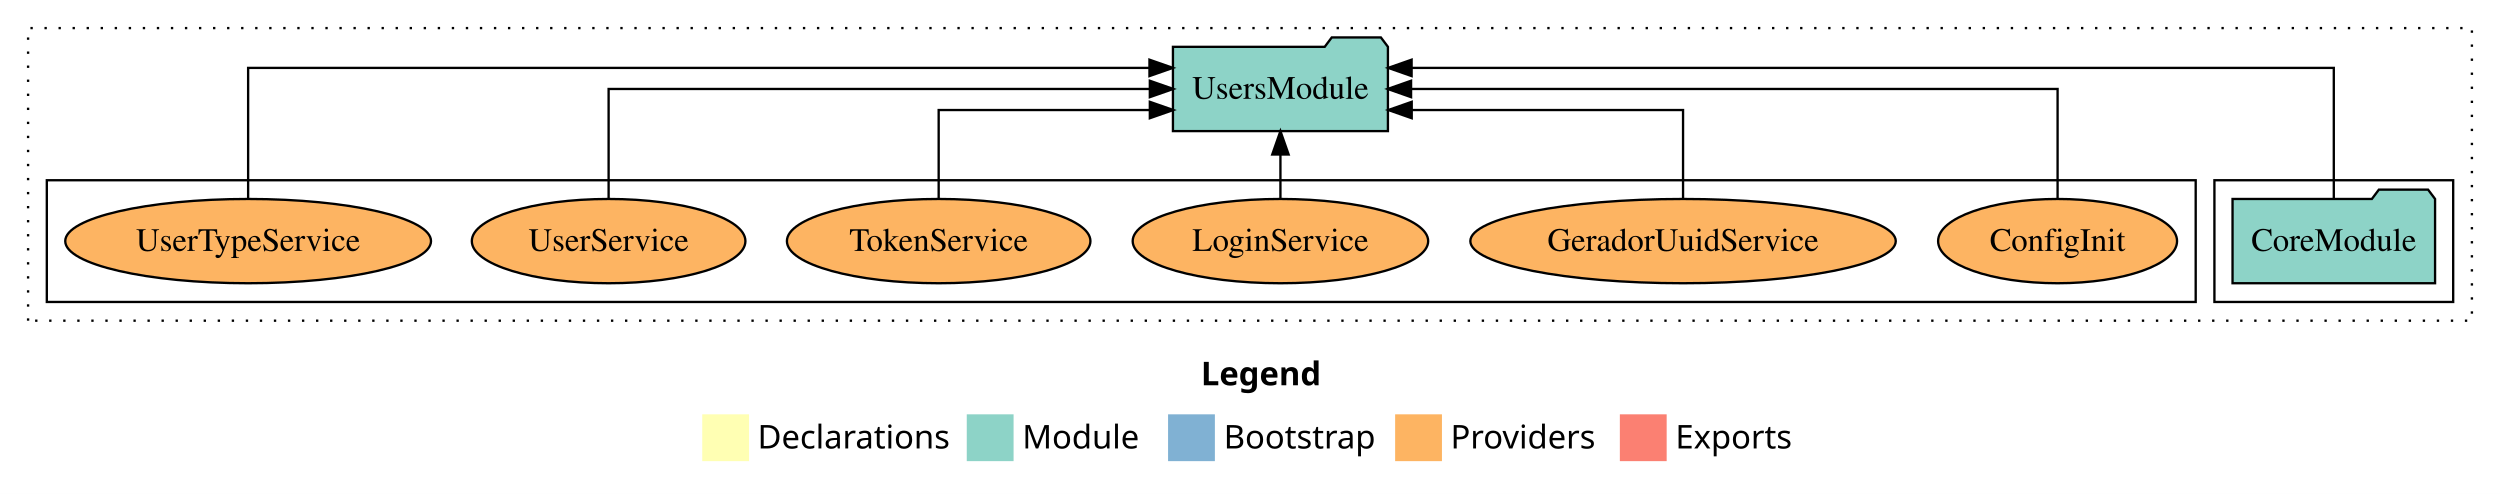
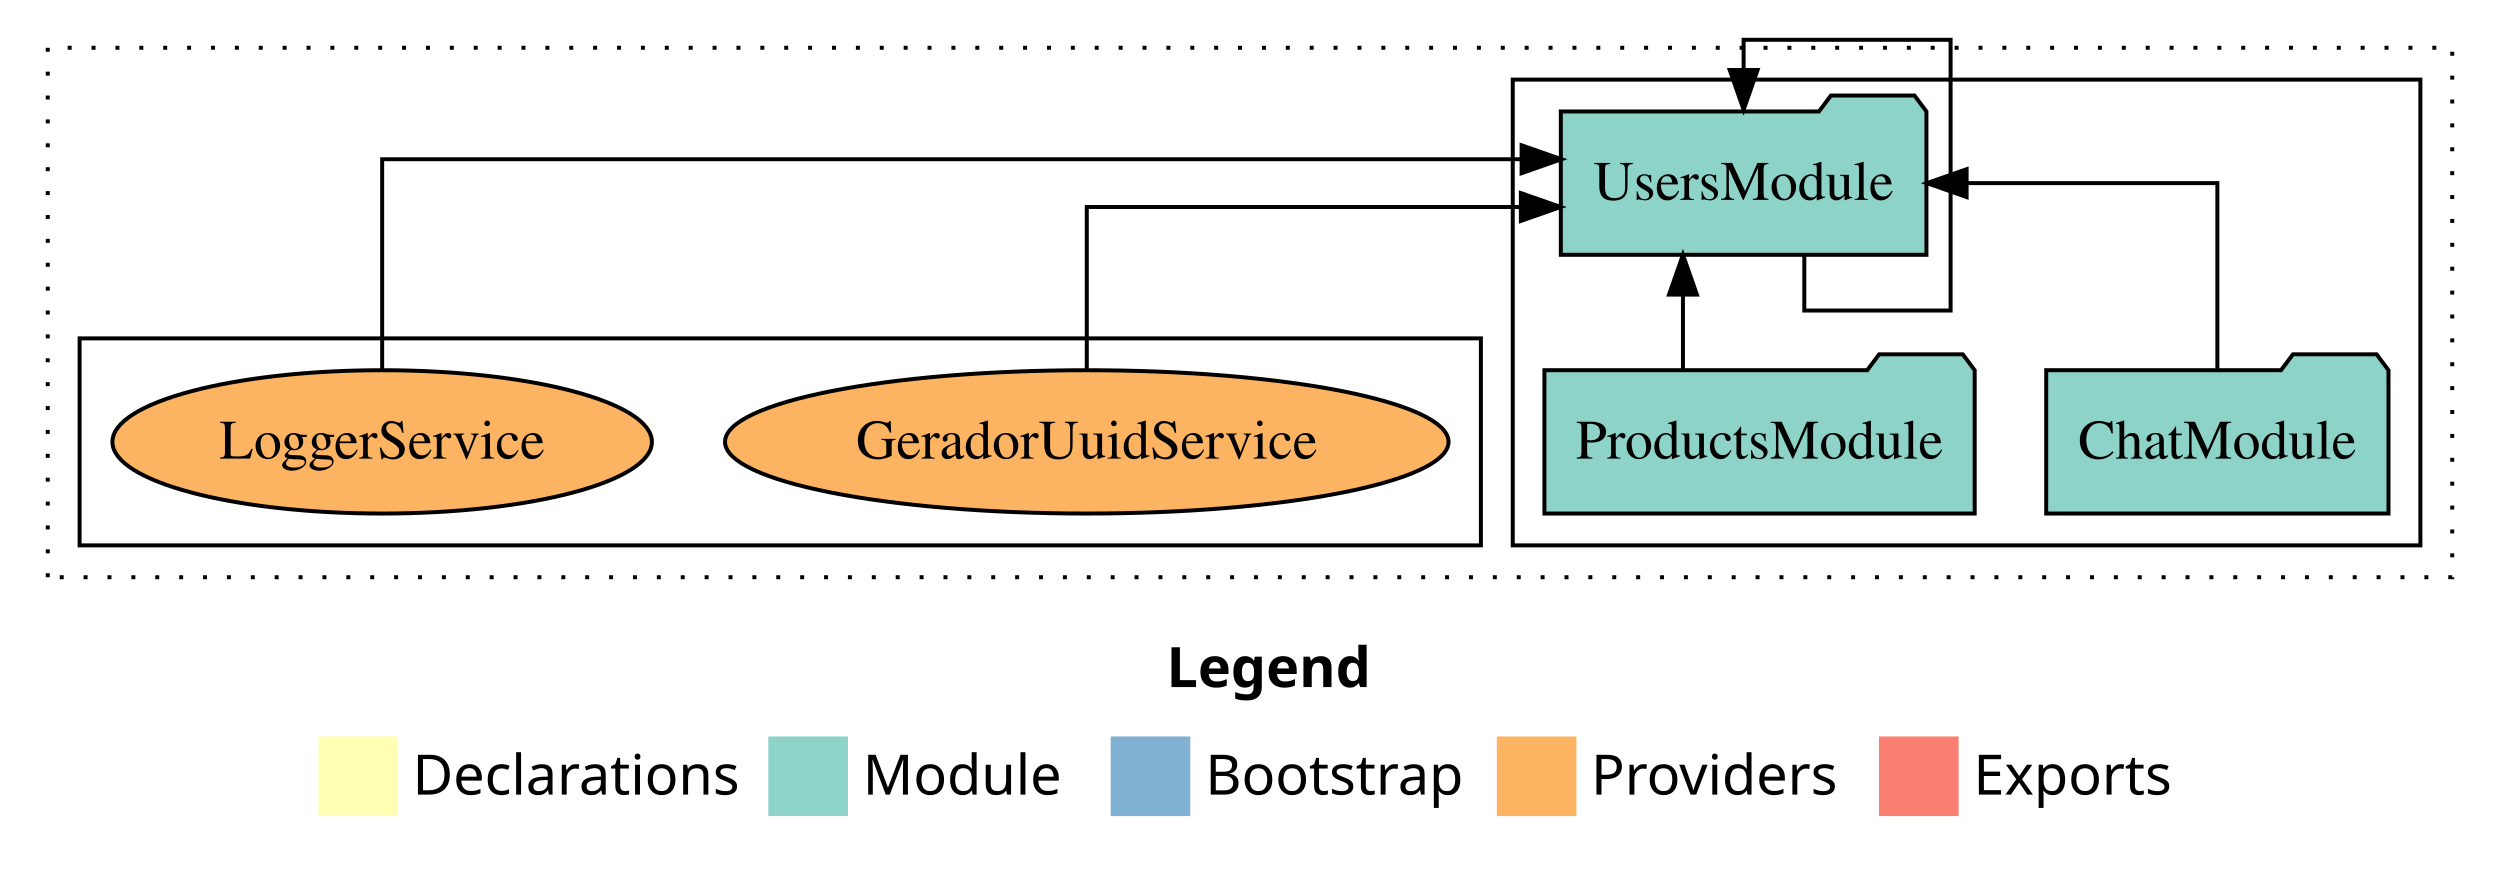
- <svg xmlns="http://www.w3.org/2000/svg" width="1068pt" height="211pt" viewBox="0.00 0.00 1068.00 211.00">
-   <g id="graph0" class="graph" transform="scale(1 1) rotate(0) translate(4 207)">
-     <polygon fill="white" stroke="transparent" points="-4,4 -4,-207 1064,-207 1064,4 -4,4" />
-     <text text-anchor="start" x="509.01" y="-42.4" font-family="sans-serif" font-weight="bold" font-size="14.00">Legend</text>
-     <polygon fill="#ffffb3" stroke="transparent" points="296,-10 296,-30 316,-30 316,-10 296,-10" />
-     <text text-anchor="start" x="319.63" y="-15.4" font-family="sans-serif" font-size="14.00">  Declarations</text>
-     <polygon fill="#8dd3c7" stroke="transparent" points="409,-10 409,-30 429,-30 429,-10 409,-10" />
-     <text text-anchor="start" x="432.73" y="-15.4" font-family="sans-serif" font-size="14.00">  Module</text>
-     <polygon fill="#80b1d3" stroke="transparent" points="495,-10 495,-30 515,-30 515,-10 495,-10" />
-     <text text-anchor="start" x="518.78" y="-15.4" font-family="sans-serif" font-size="14.00">  Bootstrap</text>
-     <polygon fill="#fdb462" stroke="transparent" points="592,-10 592,-30 612,-30 612,-10 592,-10" />
-     <text text-anchor="start" x="615.67" y="-15.4" font-family="sans-serif" font-size="14.00">  Providers</text>
-     <polygon fill="#fb8072" stroke="transparent" points="688,-10 688,-30 708,-30 708,-10 688,-10" />
-     <text text-anchor="start" x="711.73" y="-15.4" font-family="sans-serif" font-size="14.00">  Exports</text>
+ <svg xmlns="http://www.w3.org/2000/svg" width="628pt" height="219pt" viewBox="0.00 0.00 628.00 219.00">
+   <g id="graph0" class="graph" transform="scale(1 1) rotate(0) translate(4 215)">
+     <polygon fill="white" stroke="transparent" points="-4,4 -4,-215 624,-215 624,4 -4,4" />
+     <text text-anchor="start" x="289.01" y="-42.4" font-family="sans-serif" font-weight="bold" font-size="14.00">Legend</text>
+     <polygon fill="#ffffb3" stroke="transparent" points="76,-10 76,-30 96,-30 96,-10 76,-10" />
+     <text text-anchor="start" x="99.63" y="-15.4" font-family="sans-serif" font-size="14.00">  Declarations</text>
+     <polygon fill="#8dd3c7" stroke="transparent" points="189,-10 189,-30 209,-30 209,-10 189,-10" />
+     <text text-anchor="start" x="212.73" y="-15.4" font-family="sans-serif" font-size="14.00">  Module</text>
+     <polygon fill="#80b1d3" stroke="transparent" points="275,-10 275,-30 295,-30 295,-10 275,-10" />
+     <text text-anchor="start" x="298.78" y="-15.4" font-family="sans-serif" font-size="14.00">  Bootstrap</text>
+     <polygon fill="#fdb462" stroke="transparent" points="372,-10 372,-30 392,-30 392,-10 372,-10" />
+     <text text-anchor="start" x="395.67" y="-15.4" font-family="sans-serif" font-size="14.00">  Providers</text>
+     <polygon fill="#fb8072" stroke="transparent" points="468,-10 468,-30 488,-30 488,-10 468,-10" />
+     <text text-anchor="start" x="491.73" y="-15.4" font-family="sans-serif" font-size="14.00">  Exports</text>
    <g id="clust1" class="cluster">
-       <polygon fill="none" stroke="black" stroke-dasharray="1,5" points="8,-70 8,-195 1052,-195 1052,-70 8,-70" />
+       <polygon fill="none" stroke="black" stroke-dasharray="1,5" points="8,-70 8,-203 612,-203 612,-70 8,-70" />
    </g>
    <g id="clust3" class="cluster">
-       <polygon fill="none" stroke="black" points="942,-78 942,-130 1044,-130 1044,-78 942,-78" />
+       <polygon fill="none" stroke="black" points="376,-78 376,-195 604,-195 604,-78 376,-78" />
    </g>
    <g id="clust6" class="cluster">
-       <polygon fill="none" stroke="black" points="16,-78 16,-130 934,-130 934,-78 16,-78" />
+       <polygon fill="none" stroke="black" points="16,-78 16,-130 368,-130 368,-78 16,-78" />
    </g>
    <g id="node1" class="node">
-       <polygon fill="#8dd3c7" stroke="black" points="1036.26,-122 1033.26,-126 1012.26,-126 1009.26,-122 949.74,-122 949.74,-86 1036.26,-86 1036.26,-122" />
-       <text text-anchor="middle" x="993" y="-99.8" font-family="Times,serif" font-size="14.00">CoreModule</text>
+       <polygon fill="#8dd3c7" stroke="black" points="595.99,-122 592.99,-126 571.99,-126 568.99,-122 510.01,-122 510.01,-86 595.99,-86 595.99,-122" />
+       <text text-anchor="middle" x="553" y="-99.8" font-family="Times,serif" font-size="14.00">ChatModule</text>
+     </g>
+     <g id="node3" class="node">
+       <polygon fill="#8dd3c7" stroke="black" points="479.92,-187 476.92,-191 455.92,-191 452.92,-187 388.08,-187 388.08,-151 479.92,-151 479.92,-187" />
+       <text text-anchor="middle" x="434" y="-164.8" font-family="Times,serif" font-size="14.00">UsersModule</text>
+     </g>
+     <g id="edge1" class="edge">
+       <path fill="none" stroke="black" d="M553,-122.11C553,-141.34 553,-169 553,-169 553,-169 490.01,-169 490.01,-169" />
+       <polygon fill="black" stroke="black" points="490.01,-165.5 480.01,-169 490.01,-172.5 490.01,-165.5" />
    </g>
    <g id="node2" class="node">
-       <polygon fill="#8dd3c7" stroke="black" points="588.92,-187 585.92,-191 564.92,-191 561.92,-187 497.08,-187 497.08,-151 588.92,-151 588.92,-187" />
-       <text text-anchor="middle" x="543" y="-164.8" font-family="Times,serif" font-size="14.00">UsersModule</text>
-     </g>
-     <g id="edge1" class="edge">
-       <path fill="none" stroke="black" d="M993,-122.29C993,-144.21 993,-178 993,-178 993,-178 599.04,-178 599.04,-178" />
-       <polygon fill="black" stroke="black" points="599.04,-174.5 589.04,-178 599.04,-181.5 599.04,-174.5" />
-     </g>
-     <g id="node3" class="node">
-       <ellipse fill="#fdb462" stroke="black" cx="875" cy="-104" rx="51.04" ry="18" />
-       <text text-anchor="middle" x="875" y="-99.8" font-family="Times,serif" font-size="14.00">ConfigInit</text>
+       <polygon fill="#8dd3c7" stroke="black" points="492.04,-122 489.04,-126 468.04,-126 465.04,-122 383.96,-122 383.96,-86 492.04,-86 492.04,-122" />
+       <text text-anchor="middle" x="438" y="-99.8" font-family="Times,serif" font-size="14.00">ProductsModule</text>
    </g>
    <g id="edge2" class="edge">
-       <path fill="none" stroke="black" d="M875,-122.11C875,-141.34 875,-169 875,-169 875,-169 598.81,-169 598.81,-169" />
-       <polygon fill="black" stroke="black" points="598.81,-165.5 588.81,-169 598.81,-172.5 598.81,-165.5" />
+       <path fill="none" stroke="black" d="M418.76,-122.11C418.76,-122.11 418.76,-140.99 418.76,-140.99" />
+       <polygon fill="black" stroke="black" points="415.26,-140.99 418.76,-150.99 422.26,-140.99 415.26,-140.99" />
+     </g>
+     <g id="edge3" class="edge">
+       <path fill="none" stroke="black" d="M449.24,-150.76C449.24,-143.57 449.24,-137 449.24,-137 449.24,-137 485.99,-137 485.99,-137 485.99,-137 485.99,-205 485.99,-205 485.99,-205 434,-205 434,-205 434,-205 434,-197.42 434,-197.42" />
+       <polygon fill="black" stroke="black" points="437.5,-197.42 434,-187.42 430.5,-197.42 437.5,-197.42" />
    </g>
    <g id="node4" class="node">
-       <ellipse fill="#fdb462" stroke="black" cx="715" cy="-104" rx="90.87" ry="18" />
-       <text text-anchor="middle" x="715" y="-99.8" font-family="Times,serif" font-size="14.00">GeradorUuidService</text>
+       <ellipse fill="#fdb462" stroke="black" cx="269" cy="-104" rx="90.87" ry="18" />
+       <text text-anchor="middle" x="269" y="-99.8" font-family="Times,serif" font-size="14.00">GeradorUuidService</text>
    </g>
-     <g id="edge3" class="edge">
-       <path fill="none" stroke="black" d="M715,-122.03C715,-138.4 715,-160 715,-160 715,-160 599.09,-160 599.09,-160" />
-       <polygon fill="black" stroke="black" points="599.09,-156.5 589.09,-160 599.09,-163.5 599.09,-156.5" />
+     <g id="edge4" class="edge">
+       <path fill="none" stroke="black" d="M269,-122.02C269,-139.37 269,-163 269,-163 269,-163 378.04,-163 378.04,-163" />
+       <polygon fill="black" stroke="black" points="378.04,-166.5 388.04,-163 378.04,-159.5 378.04,-166.5" />
    </g>
    <g id="node5" class="node">
-       <ellipse fill="#fdb462" stroke="black" cx="543" cy="-104" rx="63.12" ry="18" />
-       <text text-anchor="middle" x="543" y="-99.8" font-family="Times,serif" font-size="14.00">LoginService</text>
-     </g>
-     <g id="edge4" class="edge">
-       <path fill="none" stroke="black" d="M543,-122.11C543,-122.11 543,-140.99 543,-140.99" />
-       <polygon fill="black" stroke="black" points="539.5,-140.99 543,-150.99 546.5,-140.99 539.5,-140.99" />
-     </g>
-     <g id="node6" class="node">
-       <ellipse fill="#fdb462" stroke="black" cx="397" cy="-104" rx="64.83" ry="18" />
-       <text text-anchor="middle" x="397" y="-99.8" font-family="Times,serif" font-size="14.00">TokenService</text>
+       <ellipse fill="#fdb462" stroke="black" cx="92" cy="-104" rx="67.76" ry="18" />
+       <text text-anchor="middle" x="92" y="-99.8" font-family="Times,serif" font-size="14.00">LoggerService</text>
    </g>
    <g id="edge5" class="edge">
-       <path fill="none" stroke="black" d="M397,-122.03C397,-138.4 397,-160 397,-160 397,-160 487.21,-160 487.21,-160" />
-       <polygon fill="black" stroke="black" points="487.21,-163.5 497.21,-160 487.21,-156.5 487.21,-163.5" />
-     </g>
-     <g id="node7" class="node">
-       <ellipse fill="#fdb462" stroke="black" cx="256" cy="-104" rx="58.44" ry="18" />
-       <text text-anchor="middle" x="256" y="-99.8" font-family="Times,serif" font-size="14.00">UserService</text>
-     </g>
-     <g id="edge6" class="edge">
-       <path fill="none" stroke="black" d="M256,-122.11C256,-141.34 256,-169 256,-169 256,-169 487.21,-169 487.21,-169" />
-       <polygon fill="black" stroke="black" points="487.21,-172.5 497.21,-169 487.21,-165.5 487.21,-172.5" />
-     </g>
-     <g id="node8" class="node">
-       <ellipse fill="#fdb462" stroke="black" cx="102" cy="-104" rx="78.13" ry="18" />
-       <text text-anchor="middle" x="102" y="-99.8" font-family="Times,serif" font-size="14.00">UserTypeService</text>
-     </g>
-     <g id="edge7" class="edge">
-       <path fill="none" stroke="black" d="M102,-122.29C102,-144.21 102,-178 102,-178 102,-178 487.05,-178 487.05,-178" />
-       <polygon fill="black" stroke="black" points="487.05,-181.5 497.05,-178 487.05,-174.5 487.05,-181.5" />
+       <path fill="none" stroke="black" d="M92,-122.28C92,-143.32 92,-175 92,-175 92,-175 378.23,-175 378.23,-175" />
+       <polygon fill="black" stroke="black" points="378.23,-178.5 388.23,-175 378.23,-171.5 378.23,-178.5" />
    </g>
  </g>
</svg>
